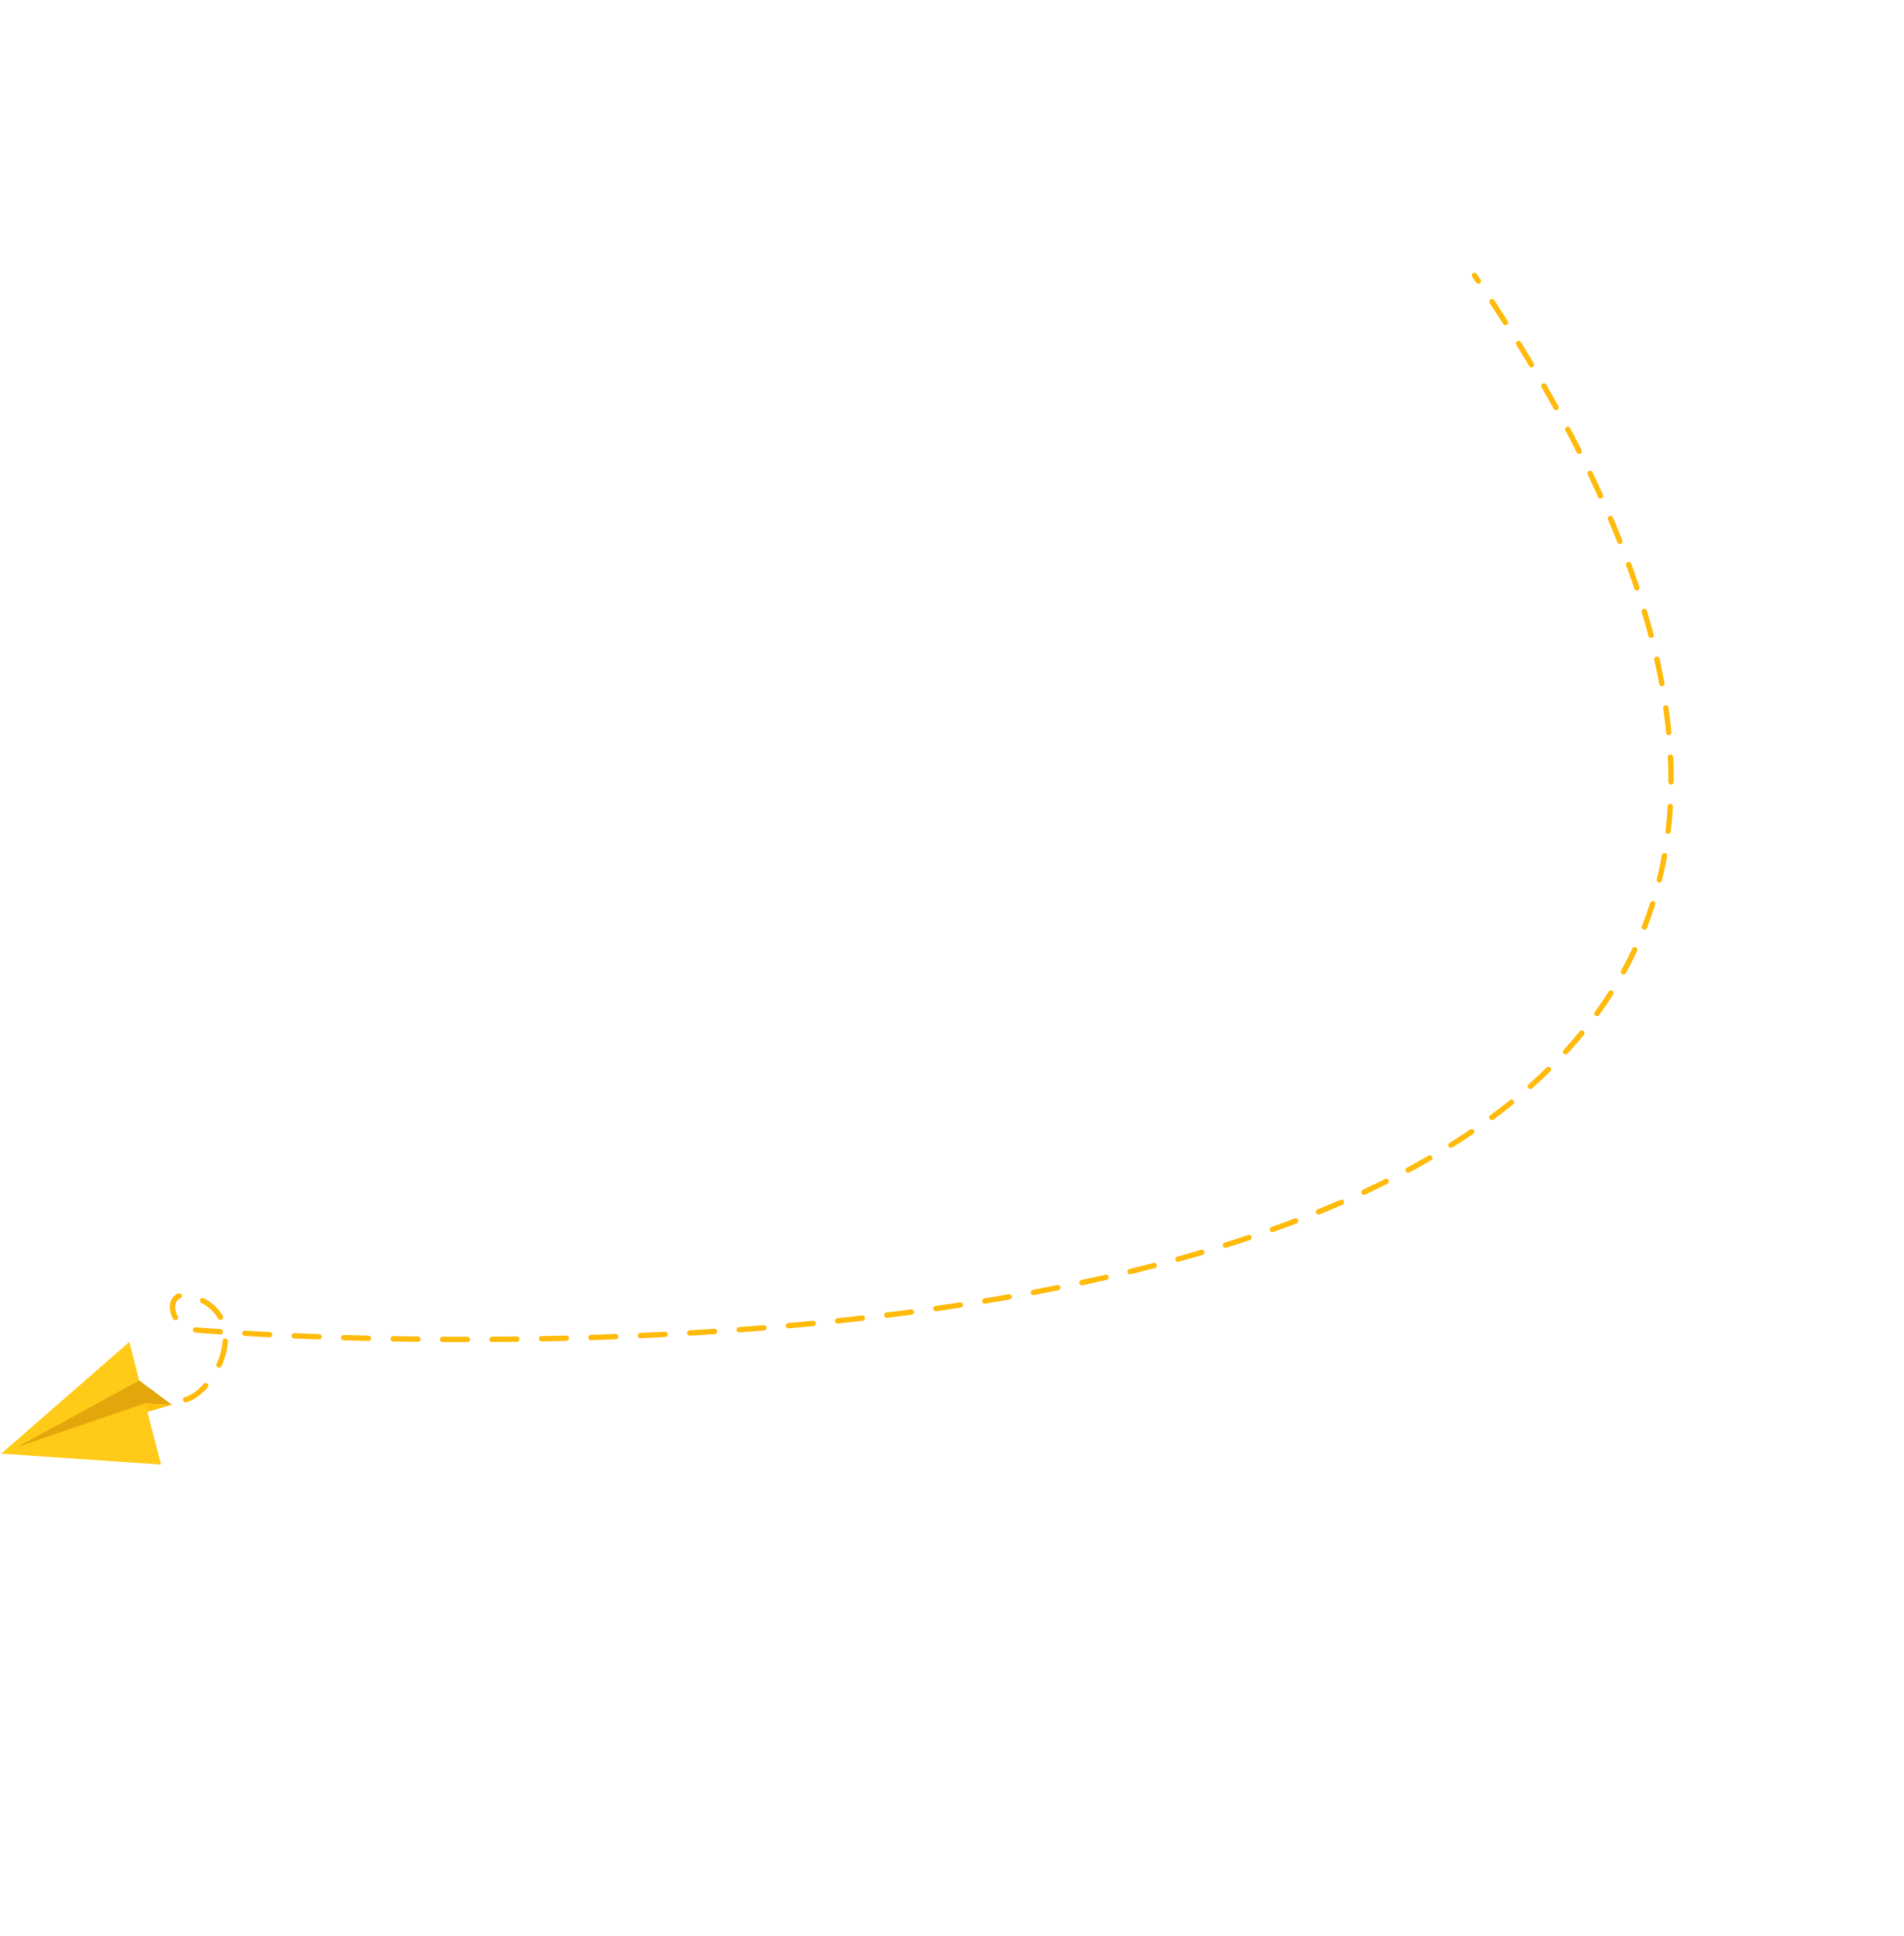
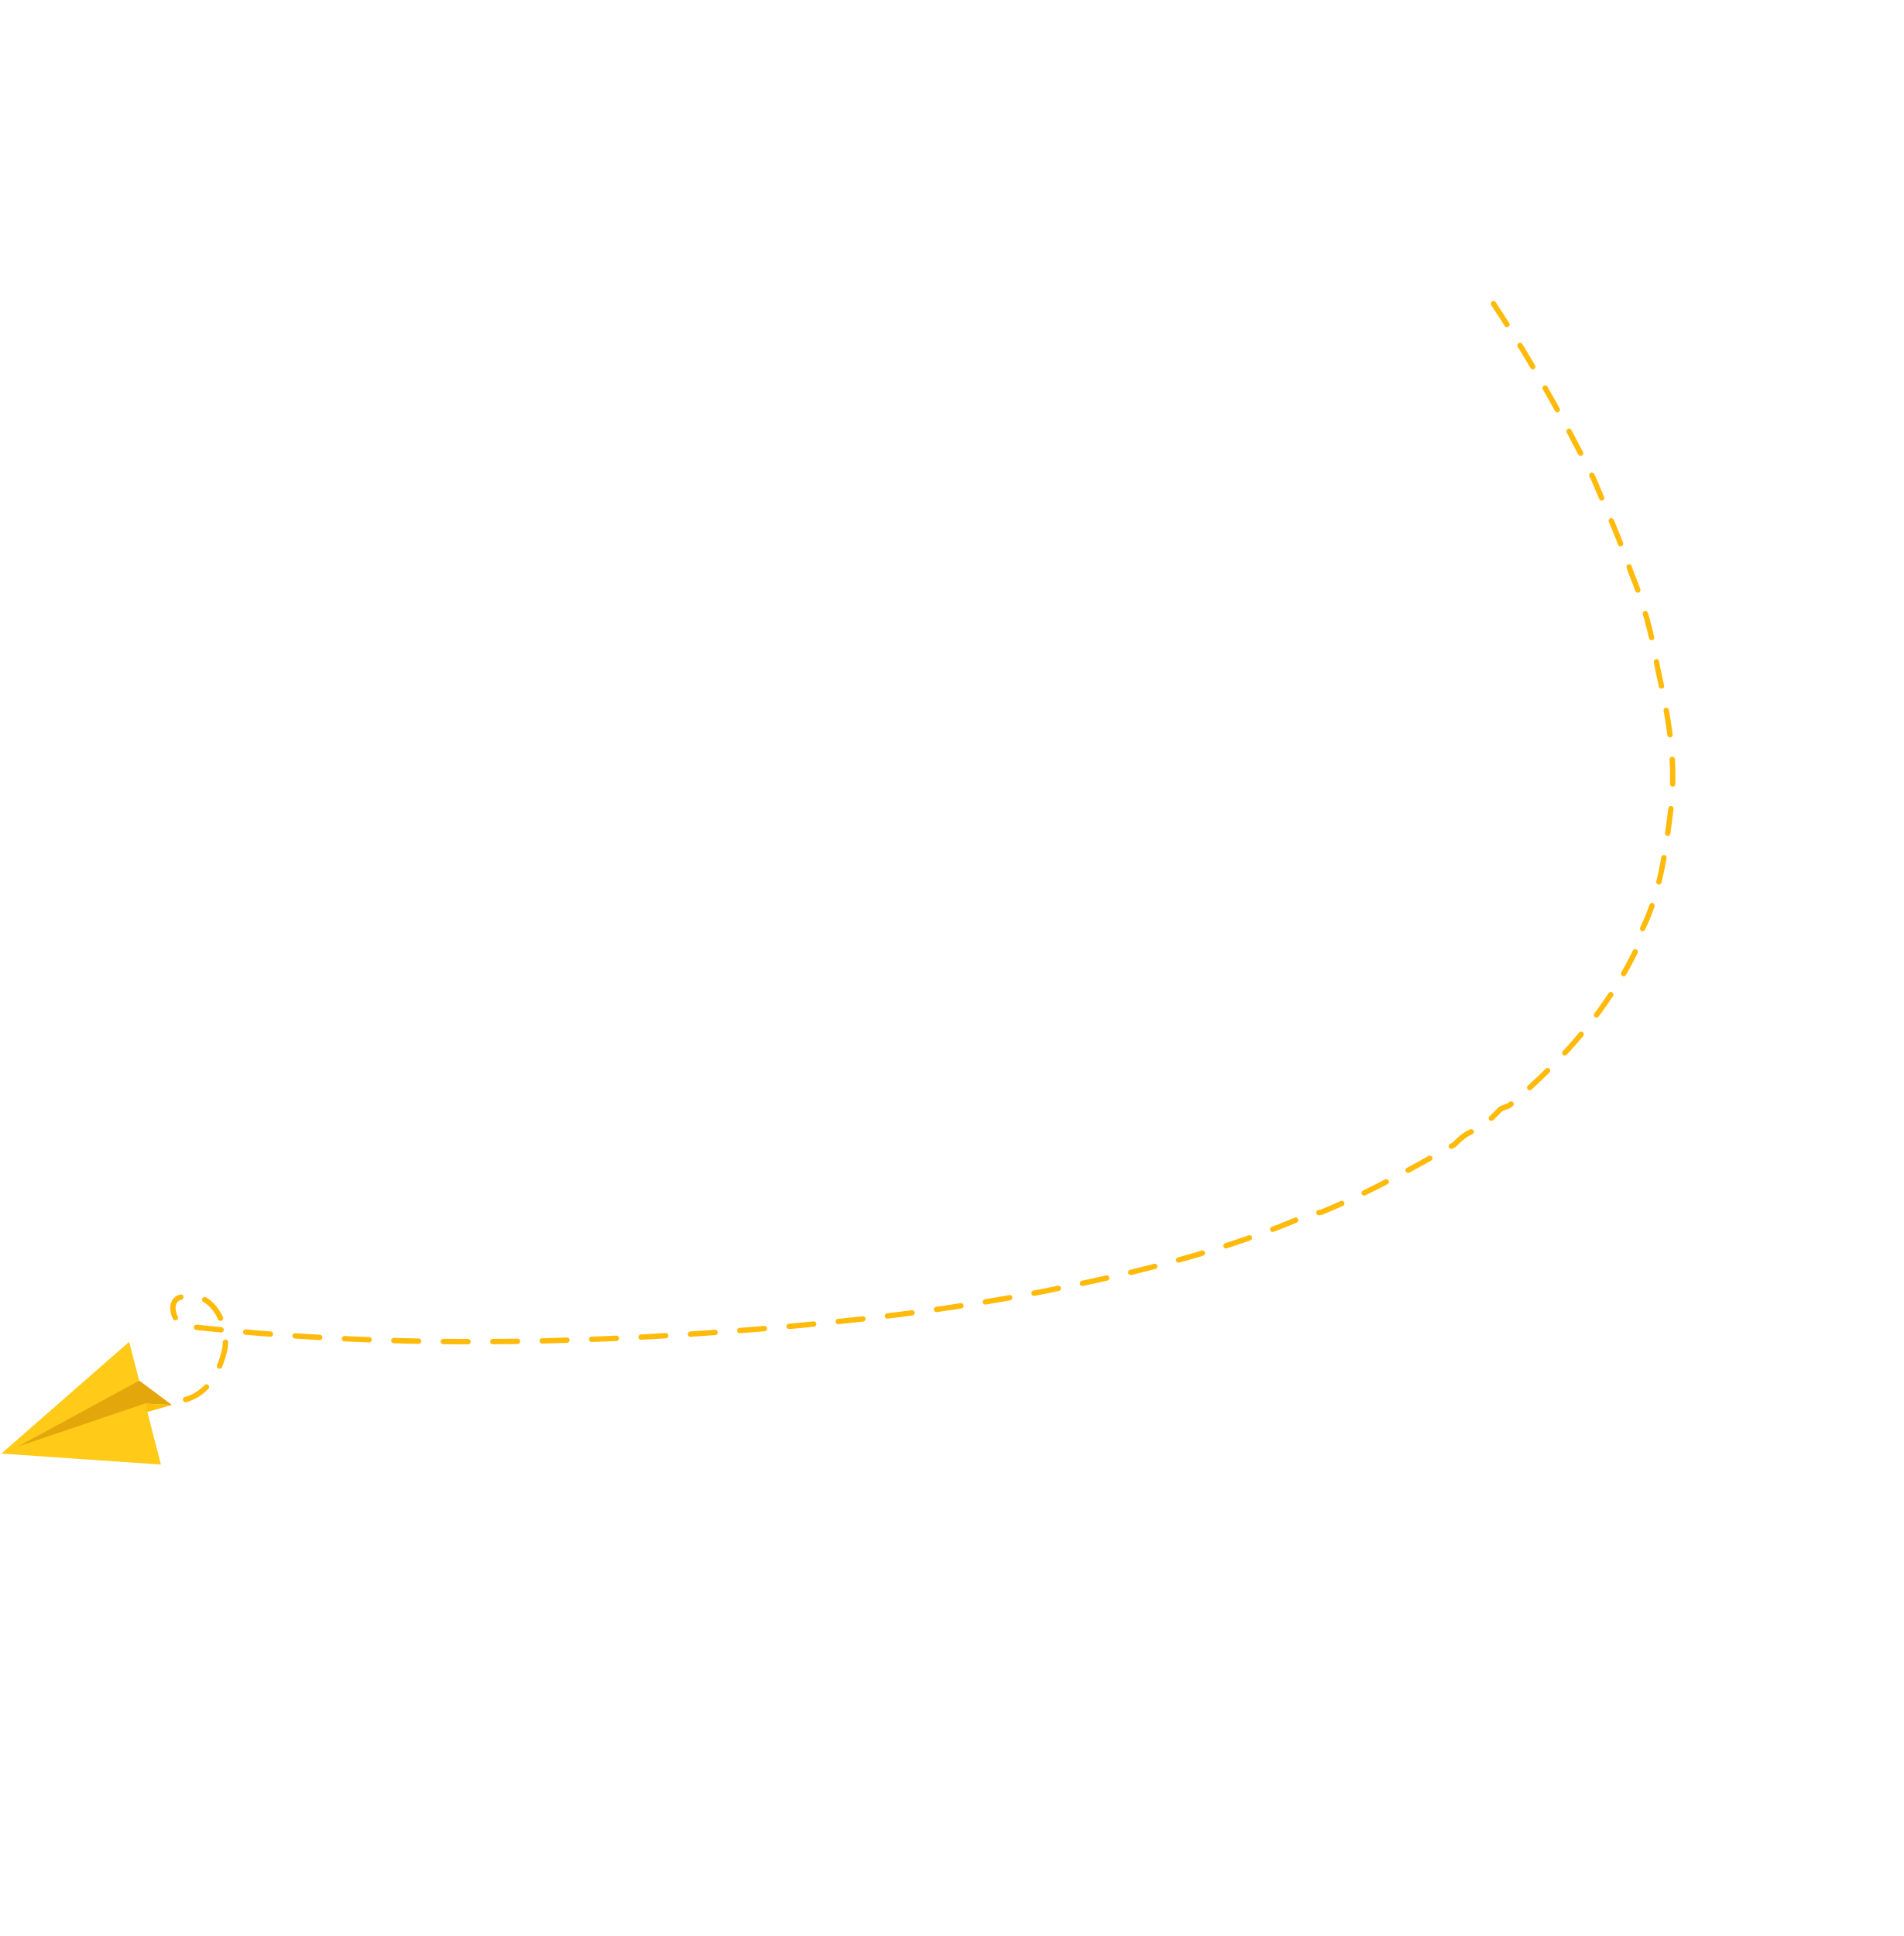
- <svg xmlns="http://www.w3.org/2000/svg" width="712" height="724" viewBox="0 0 712 724" fill="none">
-   <path d="M54.134 524.853L64.318 525.342L0.464 543.62L54.134 524.853Z" fill="#FFC107" />
-   <path d="M60.238 547.711L48.361 501.852L0.459 543.62L60.238 547.711Z" fill="#FFCA18" />
-   <path d="M54.125 524.853L64.309 525.342L52.085 516.247L6.639 541.041L54.125 524.853Z" fill="#E3A70B" />
-   <path d="M69.434 523.446C79.864 520.554 92.825 496.387 76.722 486.906C60.617 477.423 61.659 496.354 72.781 497.334C83.902 498.314 863.109 562.614 551.5 103" stroke="#FFBA0A" stroke-width="2" stroke-miterlimit="10" stroke-linecap="round" stroke-linejoin="round" stroke-dasharray="9.25 9.25" />
+ <svg xmlns="http://www.w3.org/2000/svg" version="1.1" id="Layer_1" x="0px" y="0px" viewBox="0 0 712 724" style="enable-background:new 0 0 712 724;" xml:space="preserve">
+   <style type="text/css">
+ 	.st0{fill:#FFC107;}
+ 	.st1{fill:#FFCA18;}
+ 	.st2{fill:#E3A70B;}
+ 	
+ 		.st3{fill:none;stroke:#FFBA0A;stroke-width:2;stroke-linecap:round;stroke-linejoin:round;stroke-miterlimit:10;stroke-dasharray:9.25,9.25;}
+ </style>
+   <path class="st0" d="M54.1,524.9l10.2,0.5L0.5,543.6L54.1,524.9z" />
+   <path class="st1" d="M60.2,547.7l-11.9-45.9L0.5,543.6L60.2,547.7z" />
+   <path class="st2" d="M54.1,524.9l10.2,0.5l-12.2-9.1L6.6,541L54.1,524.9z" />
+   <path class="st3" d="M69.4,523.4C78,521,82,513,84,505c2-10-5-23-16-20c-6,1-3,11,2,11c72,8,142,7,214,1c36-3,70-7,106-14  c35-7,68-15,100-29c2-1,3,0,5-1c17-7,33-16,49-25c2-2,4-4,7-5c1-1,2-2,3-3s3-1,4-2s2-2,3-3s3-1,4-2c20-17,37-36,48-60c1-2,0-3,1-5  c7-14,9-30,11-46c2-18-1-34-5-52c-2-12-5-24-10-36c-4-12-9-23-14-35c-12-24-25-47-40-69.3" />
</svg>
